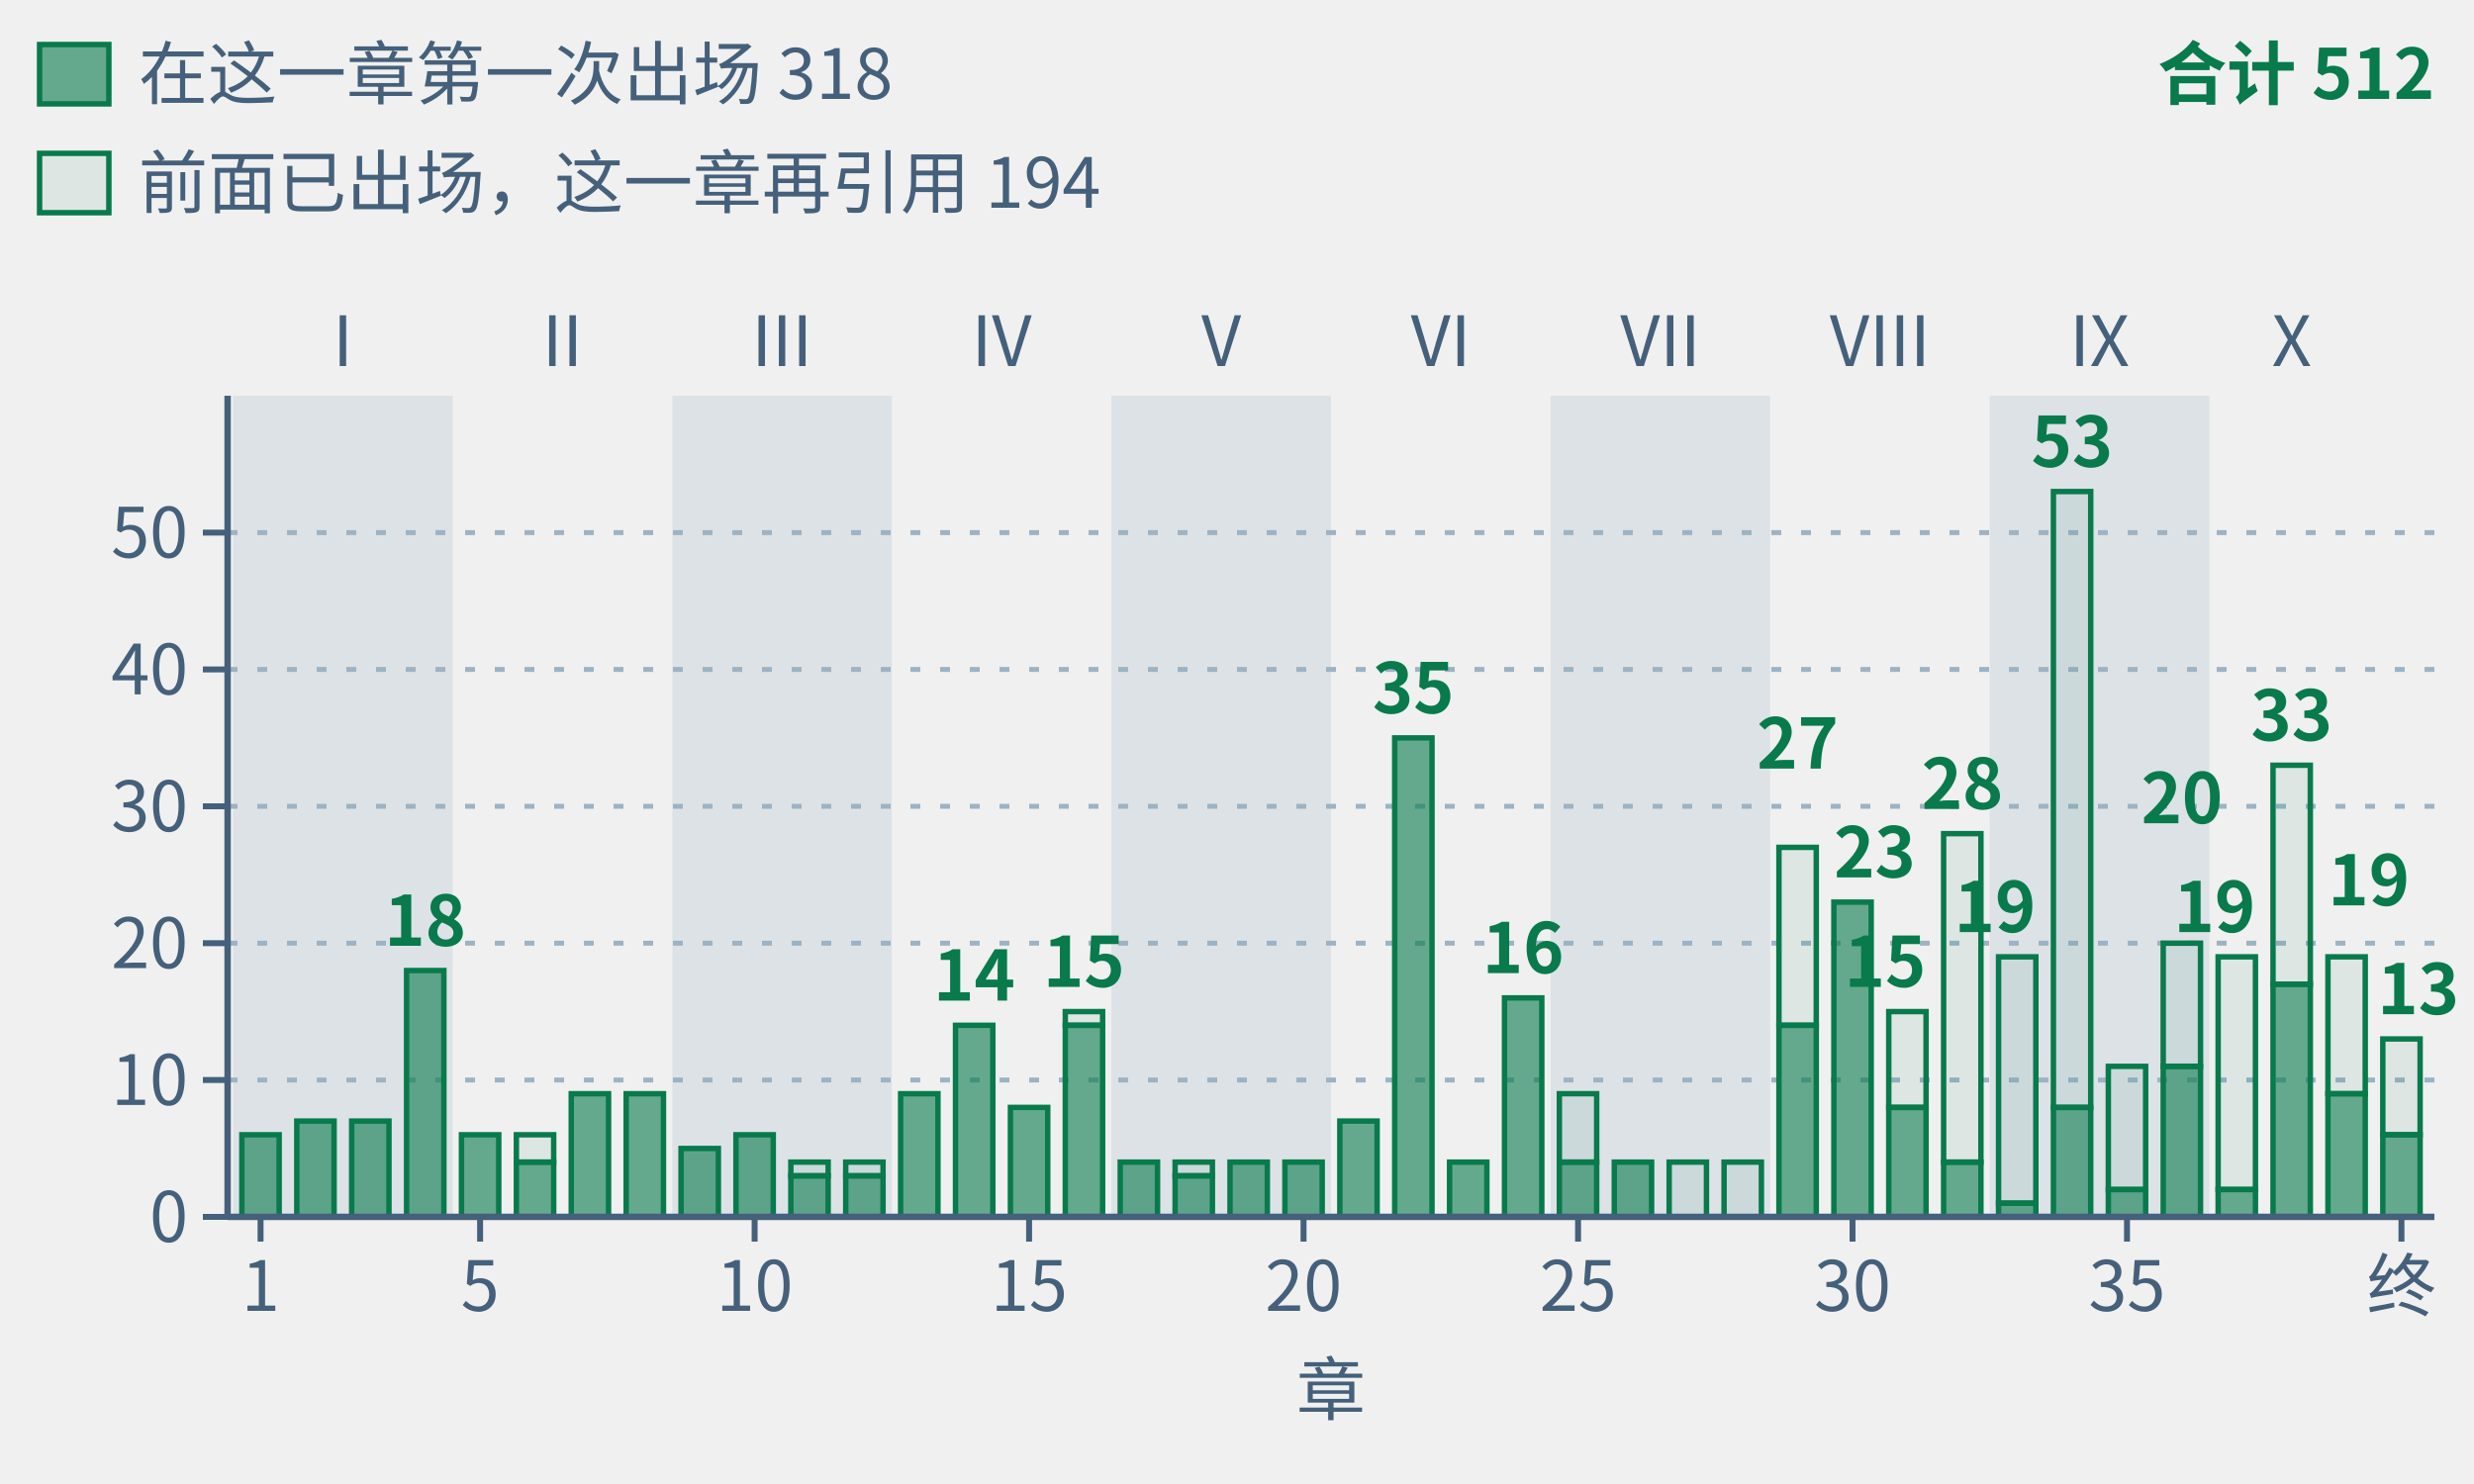
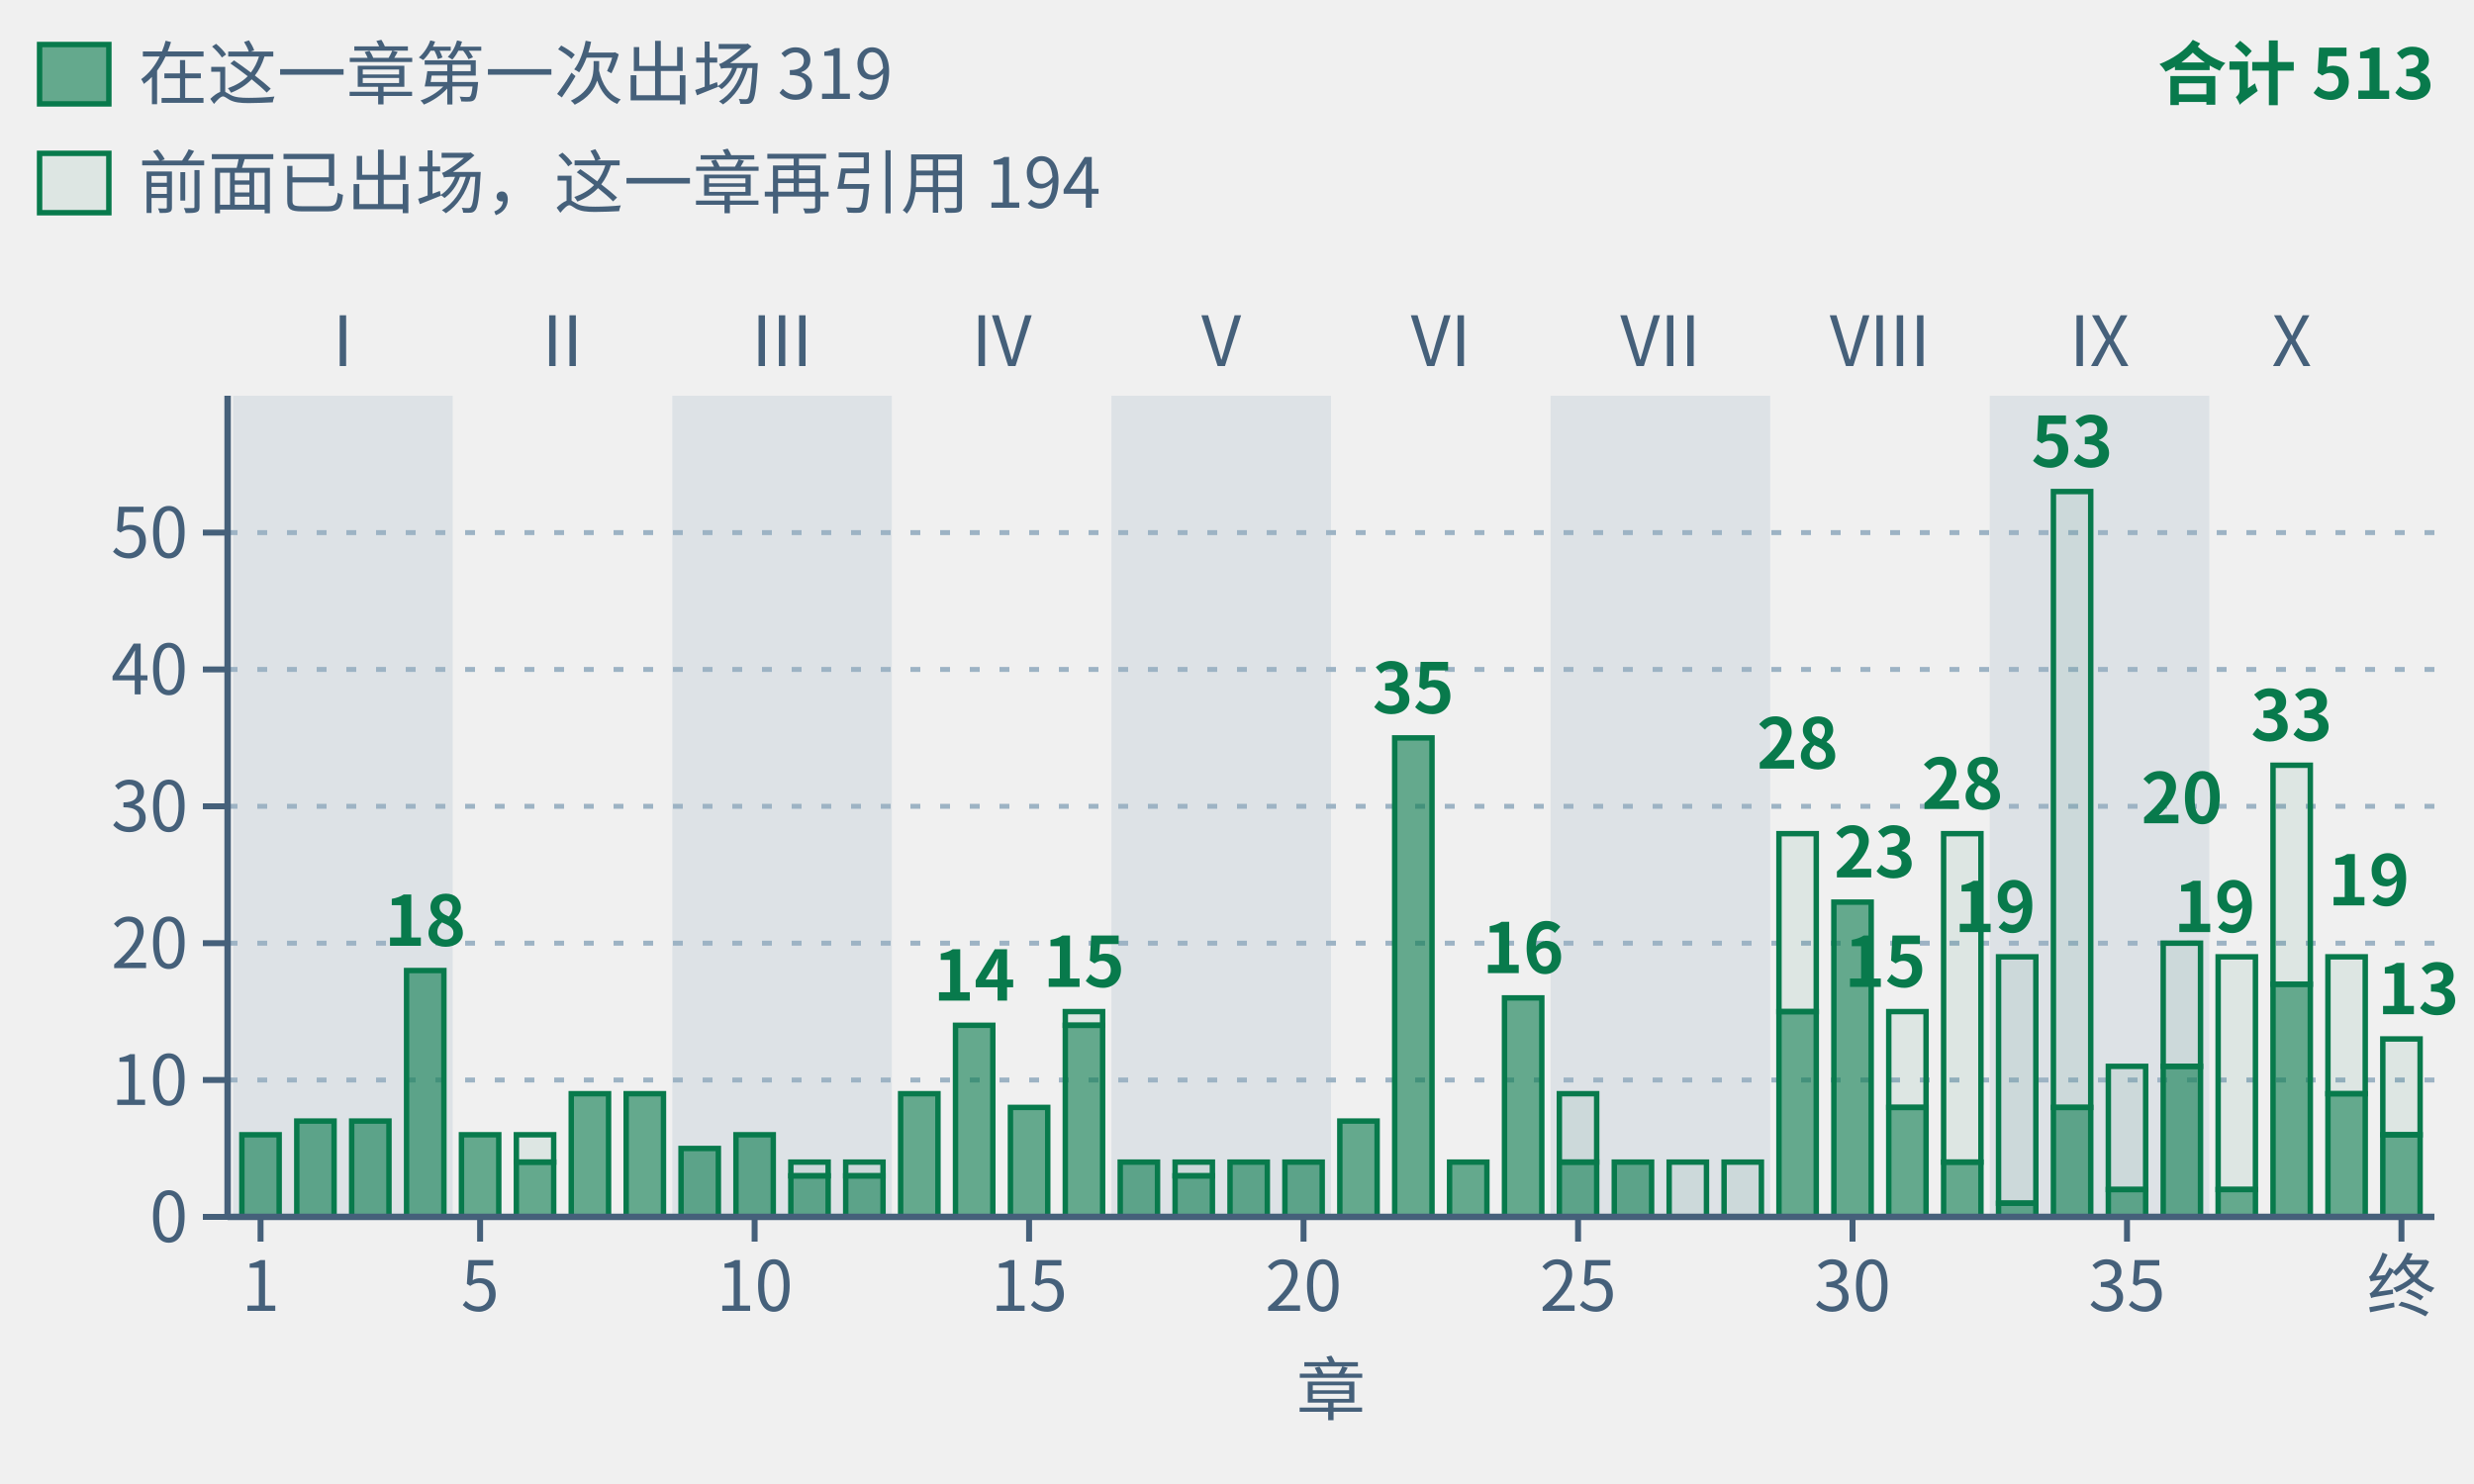
- <svg xmlns="http://www.w3.org/2000/svg" class="tr-fig" data-tr-fig="appc-theorems-by-chapter" data-lang="zh" viewBox="0 0 500 300" width="500" height="300" font-family="'Noto Sans SC', 'Noto Sans CJK SC', 'Source Sans 3', 'PingFang SC', 'Microsoft YaHei', system-ui, sans-serif" role="img" aria-label="按阅读顺序排列的 40 根绿色柱子，按部分组；各柱数该主章环境头引用的唯一冻结定理，子页面并入主章。合计 512 次，实心下段为本章首次出现的 318 条，空心上段为此前出现过的 194 条。跨主章复用重复计数。">
+ <svg xmlns="http://www.w3.org/2000/svg" class="tr-fig" data-tr-fig="appc-theorems-by-chapter" data-lang="zh" viewBox="0 0 500 300" width="500" height="300" font-family="'Noto Sans SC', 'Noto Sans CJK SC', 'Source Sans 3', 'PingFang SC', 'Microsoft YaHei', system-ui, sans-serif" role="img" aria-label="按阅读顺序排列的 40 根绿色柱子，按部分组；各柱数该主章环境头引用的唯一冻结定理，子页面并入主章。合计 513 次，实心下段为本章首次出现的 319 条，空心上段为此前出现过的 194 条。跨主章复用重复计数。">
  <style>.ts-ink{stroke:#0b1622}.tf-ink{fill:#0b1622}.ts-dim{stroke:#45607a}.tf-dim{fill:#45607a}.ts-faint{stroke:#9db3c4}.tf-faint{fill:#9db3c4}.ts-edge{stroke:#b9d0dd}.tf-edge{fill:#b9d0dd}.ts-hot{stroke:#5f9bb5}.tf-hot{fill:#5f9bb5}.ts-bg{stroke:#ffffff}.tf-bg{fill:#ffffff}.ts-panel{stroke:#eef5f9}.tf-panel{fill:#eef5f9}.ts-sheet{stroke:#f7fbfd}.tf-sheet{fill:#f7fbfd}.ts-cyan{stroke:#007c8a}.tf-cyan{fill:#007c8a}.ts-magenta{stroke:#b0128f}.tf-magenta{fill:#b0128f}.ts-amber{stroke:#946200}.tf-amber{fill:#946200}.ts-violet{stroke:#5a45c8}.tf-violet{fill:#5a45c8}.ts-ok{stroke:#087a4c}.tf-ok{fill:#087a4c}.ts-warn{stroke:#c21f3a}.tf-warn{fill:#c21f3a}.ts-blue{stroke:#1d5fd0}.tf-blue{fill:#1d5fd0}.ts-orange{stroke:#b85410}.tf-orange{fill:#b85410}.ts-sigma{stroke:#28405a}.tf-sigma{fill:#28405a}@media (prefers-color-scheme:dark){.ts-ink{stroke:#d4efff}.tf-ink{fill:#d4efff}.ts-dim{stroke:#6f8ea5}.tf-dim{fill:#6f8ea5}.ts-faint{stroke:#34506a}.tf-faint{fill:#34506a}.ts-edge{stroke:#143049}.tf-edge{fill:#143049}.ts-hot{stroke:#1f5d7c}.tf-hot{fill:#1f5d7c}.ts-bg{stroke:#03060c}.tf-bg{fill:#03060c}.ts-panel{stroke:#07101b}.tf-panel{fill:#07101b}.ts-sheet{stroke:#050c16}.tf-sheet{fill:#050c16}.ts-cyan{stroke:#19f0ff}.tf-cyan{fill:#19f0ff}.ts-magenta{stroke:#ff2fd0}.tf-magenta{fill:#ff2fd0}.ts-amber{stroke:#ffc83d}.tf-amber{fill:#ffc83d}.ts-violet{stroke:#9d8cff}.tf-violet{fill:#9d8cff}.ts-ok{stroke:#46ffb2}.tf-ok{fill:#46ffb2}.ts-warn{stroke:#ff5064}.tf-warn{fill:#ff5064}.ts-blue{stroke:#2a7bff}.tf-blue{fill:#2a7bff}.ts-orange{stroke:#ff8a3c}.tf-orange{fill:#ff8a3c}.ts-sigma{stroke:#cfe3ff}.tf-sigma{fill:#cfe3ff}}</style>
  <rect x="47.11" y="80" width="44.38" height="166" class="tf-faint" fill-opacity="0.22" />
  <text class="tf-dim" x="69.3" y="74" font-size="14" text-anchor="middle">I</text>
  <text class="tf-dim" x="113.68" y="74" font-size="14" text-anchor="middle">II</text>
  <rect x="135.87" y="80" width="44.38" height="166" class="tf-faint" fill-opacity="0.22" />
  <text class="tf-dim" x="158.05" y="74" font-size="14" text-anchor="middle">III</text>
  <text class="tf-dim" x="202.43" y="74" font-size="14" text-anchor="middle">IV</text>
  <rect x="224.62" y="80" width="44.38" height="166" class="tf-faint" fill-opacity="0.22" />
  <text class="tf-dim" x="246.81" y="74" font-size="14" text-anchor="middle">V</text>
  <text class="tf-dim" x="291.19" y="74" font-size="14" text-anchor="middle">VI</text>
  <rect x="313.38" y="80" width="44.38" height="166" class="tf-faint" fill-opacity="0.22" />
  <text class="tf-dim" x="335.57" y="74" font-size="14" text-anchor="middle">VII</text>
  <text class="tf-dim" x="379.95" y="74" font-size="14" text-anchor="middle">VIII</text>
  <rect x="402.13" y="80" width="44.38" height="166" class="tf-faint" fill-opacity="0.22" />
  <text class="tf-dim" x="424.32" y="74" font-size="14" text-anchor="middle">IX</text>
  <text class="tf-dim" x="463.15" y="74" font-size="14" text-anchor="middle">X</text>
  <line x1="46" y1="218.33" x2="492" y2="218.33" class="ts-faint" stroke-width="1" stroke-dasharray="2 4" fill="none" />
  <line x1="46" y1="190.67" x2="492" y2="190.67" class="ts-faint" stroke-width="1" stroke-dasharray="2 4" fill="none" />
  <line x1="46" y1="163" x2="492" y2="163" class="ts-faint" stroke-width="1" stroke-dasharray="2 4" fill="none" />
  <line x1="46" y1="135.33" x2="492" y2="135.33" class="ts-faint" stroke-width="1" stroke-dasharray="2 4" fill="none" />
  <line x1="46" y1="107.67" x2="492" y2="107.67" class="ts-faint" stroke-width="1" stroke-dasharray="2 4" fill="none" />
  <rect x="48.88" y="229.4" width="7.54" height="16.6" class="ts-ok tf-ok" stroke-width="1.1" fill-opacity="0.6" />
  <rect x="59.98" y="226.63" width="7.54" height="19.37" class="ts-ok tf-ok" stroke-width="1.1" fill-opacity="0.6" />
  <rect x="71.07" y="226.63" width="7.54" height="19.37" class="ts-ok tf-ok" stroke-width="1.1" fill-opacity="0.6" />
  <rect x="82.17" y="196.2" width="7.54" height="49.8" class="ts-ok tf-ok" stroke-width="1.1" fill-opacity="0.6" />
  <rect x="93.26" y="229.4" width="7.54" height="16.6" class="ts-ok tf-ok" stroke-width="1.1" fill-opacity="0.6" />
  <rect x="104.36" y="229.4" width="7.54" height="5.53" class="ts-ok tf-ok" stroke-width="1.1" fill-opacity="0.08" />
  <rect x="104.36" y="234.93" width="7.54" height="11.07" class="ts-ok tf-ok" stroke-width="1.1" fill-opacity="0.6" />
  <rect x="115.45" y="221.1" width="7.54" height="24.9" class="ts-ok tf-ok" stroke-width="1.1" fill-opacity="0.6" />
  <rect x="126.55" y="221.1" width="7.54" height="24.9" class="ts-ok tf-ok" stroke-width="1.1" fill-opacity="0.6" />
  <rect x="137.64" y="232.17" width="7.54" height="13.83" class="ts-ok tf-ok" stroke-width="1.1" fill-opacity="0.6" />
  <rect x="148.74" y="229.4" width="7.54" height="16.6" class="ts-ok tf-ok" stroke-width="1.1" fill-opacity="0.6" />
  <rect x="159.83" y="234.93" width="7.54" height="2.77" class="ts-ok tf-ok" stroke-width="1.1" fill-opacity="0.08" />
  <rect x="159.83" y="237.7" width="7.54" height="8.3" class="ts-ok tf-ok" stroke-width="1.1" fill-opacity="0.6" />
  <rect x="170.92" y="234.93" width="7.54" height="2.77" class="ts-ok tf-ok" stroke-width="1.1" fill-opacity="0.08" />
  <rect x="170.92" y="237.7" width="7.54" height="8.3" class="ts-ok tf-ok" stroke-width="1.1" fill-opacity="0.6" />
  <rect x="182.02" y="221.1" width="7.54" height="24.9" class="ts-ok tf-ok" stroke-width="1.1" fill-opacity="0.6" />
  <rect x="193.11" y="207.27" width="7.54" height="38.73" class="ts-ok tf-ok" stroke-width="1.1" fill-opacity="0.6" />
  <rect x="204.21" y="223.87" width="7.54" height="22.13" class="ts-ok tf-ok" stroke-width="1.1" fill-opacity="0.6" />
  <rect x="215.3" y="204.5" width="7.54" height="2.77" class="ts-ok tf-ok" stroke-width="1.1" fill-opacity="0.08" />
  <rect x="215.3" y="207.27" width="7.54" height="38.73" class="ts-ok tf-ok" stroke-width="1.1" fill-opacity="0.6" />
  <rect x="226.4" y="234.93" width="7.54" height="11.07" class="ts-ok tf-ok" stroke-width="1.1" fill-opacity="0.6" />
  <rect x="237.49" y="234.93" width="7.54" height="2.77" class="ts-ok tf-ok" stroke-width="1.1" fill-opacity="0.08" />
  <rect x="237.49" y="237.7" width="7.54" height="8.3" class="ts-ok tf-ok" stroke-width="1.1" fill-opacity="0.6" />
  <rect x="248.59" y="234.93" width="7.54" height="11.07" class="ts-ok tf-ok" stroke-width="1.1" fill-opacity="0.6" />
  <rect x="259.68" y="234.93" width="7.54" height="11.07" class="ts-ok tf-ok" stroke-width="1.1" fill-opacity="0.6" />
  <rect x="270.78" y="226.63" width="7.54" height="19.37" class="ts-ok tf-ok" stroke-width="1.1" fill-opacity="0.6" />
  <rect x="281.87" y="149.17" width="7.54" height="96.83" class="ts-ok tf-ok" stroke-width="1.1" fill-opacity="0.6" />
  <rect x="292.96" y="234.93" width="7.54" height="11.07" class="ts-ok tf-ok" stroke-width="1.1" fill-opacity="0.6" />
  <rect x="304.06" y="201.73" width="7.54" height="44.27" class="ts-ok tf-ok" stroke-width="1.1" fill-opacity="0.6" />
  <rect x="315.15" y="221.1" width="7.54" height="13.83" class="ts-ok tf-ok" stroke-width="1.1" fill-opacity="0.08" />
  <rect x="315.15" y="234.93" width="7.54" height="11.07" class="ts-ok tf-ok" stroke-width="1.1" fill-opacity="0.6" />
  <rect x="326.25" y="234.93" width="7.54" height="11.07" class="ts-ok tf-ok" stroke-width="1.1" fill-opacity="0.6" />
  <rect x="337.34" y="234.93" width="7.54" height="11.07" class="ts-ok tf-ok" stroke-width="1.1" fill-opacity="0.08" />
  <rect x="348.44" y="234.93" width="7.54" height="11.07" class="ts-ok tf-ok" stroke-width="1.1" fill-opacity="0.08" />
-   <rect x="359.53" y="171.3" width="7.54" height="35.97" class="ts-ok tf-ok" stroke-width="1.1" fill-opacity="0.08" />
-   <rect x="359.53" y="207.27" width="7.54" height="38.73" class="ts-ok tf-ok" stroke-width="1.1" fill-opacity="0.6" />
+   <rect x="359.53" y="168.53" width="7.54" height="35.97" class="ts-ok tf-ok" stroke-width="1.1" fill-opacity="0.08" />
+   <rect x="359.53" y="204.5" width="7.54" height="41.5" class="ts-ok tf-ok" stroke-width="1.1" fill-opacity="0.6" />
  <rect x="370.63" y="182.37" width="7.54" height="63.63" class="ts-ok tf-ok" stroke-width="1.1" fill-opacity="0.6" />
  <rect x="381.72" y="204.5" width="7.54" height="19.37" class="ts-ok tf-ok" stroke-width="1.1" fill-opacity="0.08" />
  <rect x="381.72" y="223.87" width="7.54" height="22.13" class="ts-ok tf-ok" stroke-width="1.1" fill-opacity="0.6" />
  <rect x="392.81" y="168.53" width="7.54" height="66.4" class="ts-ok tf-ok" stroke-width="1.1" fill-opacity="0.08" />
  <rect x="392.81" y="234.93" width="7.54" height="11.07" class="ts-ok tf-ok" stroke-width="1.1" fill-opacity="0.6" />
  <rect x="403.91" y="193.43" width="7.54" height="49.8" class="ts-ok tf-ok" stroke-width="1.1" fill-opacity="0.08" />
  <rect x="403.91" y="243.23" width="7.54" height="2.77" class="ts-ok tf-ok" stroke-width="1.1" fill-opacity="0.6" />
  <rect x="415" y="99.37" width="7.54" height="124.5" class="ts-ok tf-ok" stroke-width="1.1" fill-opacity="0.08" />
  <rect x="415" y="223.87" width="7.54" height="22.13" class="ts-ok tf-ok" stroke-width="1.1" fill-opacity="0.6" />
  <rect x="426.1" y="215.57" width="7.54" height="24.9" class="ts-ok tf-ok" stroke-width="1.1" fill-opacity="0.08" />
  <rect x="426.1" y="240.47" width="7.54" height="5.53" class="ts-ok tf-ok" stroke-width="1.1" fill-opacity="0.6" />
  <rect x="437.19" y="190.67" width="7.54" height="24.9" class="ts-ok tf-ok" stroke-width="1.1" fill-opacity="0.08" />
  <rect x="437.19" y="215.57" width="7.54" height="30.43" class="ts-ok tf-ok" stroke-width="1.1" fill-opacity="0.6" />
  <rect x="448.29" y="193.43" width="7.54" height="47.03" class="ts-ok tf-ok" stroke-width="1.1" fill-opacity="0.08" />
  <rect x="448.29" y="240.47" width="7.54" height="5.53" class="ts-ok tf-ok" stroke-width="1.1" fill-opacity="0.6" />
  <rect x="459.38" y="154.7" width="7.54" height="44.27" class="ts-ok tf-ok" stroke-width="1.1" fill-opacity="0.08" />
  <rect x="459.38" y="198.97" width="7.54" height="47.03" class="ts-ok tf-ok" stroke-width="1.1" fill-opacity="0.6" />
  <rect x="470.48" y="193.43" width="7.54" height="27.67" class="ts-ok tf-ok" stroke-width="1.1" fill-opacity="0.08" />
  <rect x="470.48" y="221.1" width="7.54" height="24.9" class="ts-ok tf-ok" stroke-width="1.1" fill-opacity="0.6" />
  <rect x="481.57" y="210.03" width="7.54" height="19.37" class="ts-ok tf-ok" stroke-width="1.1" fill-opacity="0.08" />
  <rect x="481.57" y="229.4" width="7.54" height="16.6" class="ts-ok tf-ok" stroke-width="1.1" fill-opacity="0.6" />
  <text class="tf-ok" x="85.94" y="191.2" font-size="14" text-anchor="middle" font-weight="600">18</text>
  <text class="tf-ok" x="196.89" y="202.27" font-size="14" text-anchor="middle" font-weight="600">14</text>
  <text class="tf-ok" x="219.07" y="199.5" font-size="14" text-anchor="middle" font-weight="600">15</text>
  <text class="tf-ok" x="285.64" y="144.17" font-size="14" text-anchor="middle" font-weight="600">35</text>
  <text class="tf-ok" x="307.83" y="196.73" font-size="14" text-anchor="middle" font-weight="600">16</text>
-   <text class="tf-ok" x="363.3" y="155.37" font-size="14" text-anchor="middle" font-weight="600">27</text>
+   <text class="tf-ok" x="363.3" y="155.37" font-size="14" text-anchor="middle" font-weight="600">28</text>
  <text class="tf-ok" x="370.63" y="177.37" font-size="14" font-weight="600">23</text>
  <text class="tf-ok" x="389.26" y="199.5" font-size="14" text-anchor="end" font-weight="600">15</text>
  <text class="tf-ok" x="396.59" y="163.53" font-size="14" text-anchor="middle" font-weight="600">28</text>
  <text class="tf-ok" x="411.45" y="188.43" font-size="14" text-anchor="end" font-weight="600">19</text>
  <text class="tf-ok" x="418.78" y="94.37" font-size="14" text-anchor="middle" font-weight="600">53</text>
  <text class="tf-ok" x="440.97" y="166.43" font-size="14" text-anchor="middle" font-weight="600">20</text>
  <text class="tf-ok" x="455.83" y="188.43" font-size="14" text-anchor="end" font-weight="600">19</text>
  <text class="tf-ok" x="463.15" y="149.7" font-size="14" text-anchor="middle" font-weight="600">33</text>
  <text class="tf-ok" x="470.48" y="183.03" font-size="14" font-weight="600">19</text>
  <text class="tf-ok" x="497" y="205.03" font-size="14" text-anchor="end" font-weight="600">13</text>
  <line x1="46" y1="246" x2="492" y2="246" class="ts-dim" stroke-width="1.3" fill="none" />
  <line x1="52.66" y1="246" x2="52.66" y2="251" class="ts-dim" stroke-width="1.2" fill="none" />
  <text class="tf-dim" x="52.66" y="265" font-size="14" text-anchor="middle">1</text>
  <line x1="97.03" y1="246" x2="97.03" y2="251" class="ts-dim" stroke-width="1.2" fill="none" />
  <text class="tf-dim" x="97.03" y="265" font-size="14" text-anchor="middle">5</text>
  <line x1="152.51" y1="246" x2="152.51" y2="251" class="ts-dim" stroke-width="1.2" fill="none" />
  <text class="tf-dim" x="152.51" y="265" font-size="14" text-anchor="middle">10</text>
  <line x1="207.98" y1="246" x2="207.98" y2="251" class="ts-dim" stroke-width="1.2" fill="none" />
  <text class="tf-dim" x="207.98" y="265" font-size="14" text-anchor="middle">15</text>
  <line x1="263.45" y1="246" x2="263.45" y2="251" class="ts-dim" stroke-width="1.2" fill="none" />
  <text class="tf-dim" x="263.45" y="265" font-size="14" text-anchor="middle">20</text>
  <line x1="318.93" y1="246" x2="318.93" y2="251" class="ts-dim" stroke-width="1.2" fill="none" />
  <text class="tf-dim" x="318.93" y="265" font-size="14" text-anchor="middle">25</text>
  <line x1="374.4" y1="246" x2="374.4" y2="251" class="ts-dim" stroke-width="1.2" fill="none" />
  <text class="tf-dim" x="374.4" y="265" font-size="14" text-anchor="middle">30</text>
  <line x1="429.87" y1="246" x2="429.87" y2="251" class="ts-dim" stroke-width="1.2" fill="none" />
  <text class="tf-dim" x="429.87" y="265" font-size="14" text-anchor="middle">35</text>
  <line x1="485.34" y1="246" x2="485.34" y2="251" class="ts-dim" stroke-width="1.2" fill="none" />
  <text class="tf-dim" x="485.34" y="265" font-size="14" text-anchor="middle">终</text>
  <text class="tf-dim" x="269" y="286" font-size="14" text-anchor="middle">章</text>
  <line x1="46" y1="80" x2="46" y2="246" class="ts-dim" stroke-width="1.3" fill="none" />
  <line x1="41" y1="246" x2="46" y2="246" class="ts-dim" stroke-width="1.2" fill="none" />
  <text class="tf-dim" x="38" y="251.04" font-size="14" text-anchor="end">0</text>
  <line x1="41" y1="218.33" x2="46" y2="218.33" class="ts-dim" stroke-width="1.2" fill="none" />
  <text class="tf-dim" x="38" y="223.37" font-size="14" text-anchor="end">10</text>
  <line x1="41" y1="190.67" x2="46" y2="190.67" class="ts-dim" stroke-width="1.2" fill="none" />
  <text class="tf-dim" x="38" y="195.71" font-size="14" text-anchor="end">20</text>
  <line x1="41" y1="163" x2="46" y2="163" class="ts-dim" stroke-width="1.2" fill="none" />
  <text class="tf-dim" x="38" y="168.04" font-size="14" text-anchor="end">30</text>
  <line x1="41" y1="135.33" x2="46" y2="135.33" class="ts-dim" stroke-width="1.2" fill="none" />
  <text class="tf-dim" x="38" y="140.37" font-size="14" text-anchor="end">40</text>
  <line x1="41" y1="107.67" x2="46" y2="107.67" class="ts-dim" stroke-width="1.2" fill="none" />
  <text class="tf-dim" x="38" y="112.71" font-size="14" text-anchor="end">50</text>
  <rect x="8" y="9" width="14" height="12" class="ts-ok tf-ok" stroke-width="1.1" fill-opacity="0.6" />
-   <text class="tf-dim" x="28" y="20" font-size="14">在这一章第一次出场 318</text>
+   <text class="tf-dim" x="28" y="20" font-size="14">在这一章第一次出场 319</text>
  <rect x="8" y="31" width="14" height="12" class="ts-ok tf-ok" stroke-width="1.1" fill-opacity="0.08" />
  <text class="tf-dim" x="28" y="42" font-size="14">前面已出场，这一章再引用 194</text>
-   <text class="tf-ok" x="492" y="20" font-size="14" text-anchor="end" font-weight="600">合计 512</text>
+   <text class="tf-ok" x="492" y="20" font-size="14" text-anchor="end" font-weight="600">合计 513</text>
</svg>
